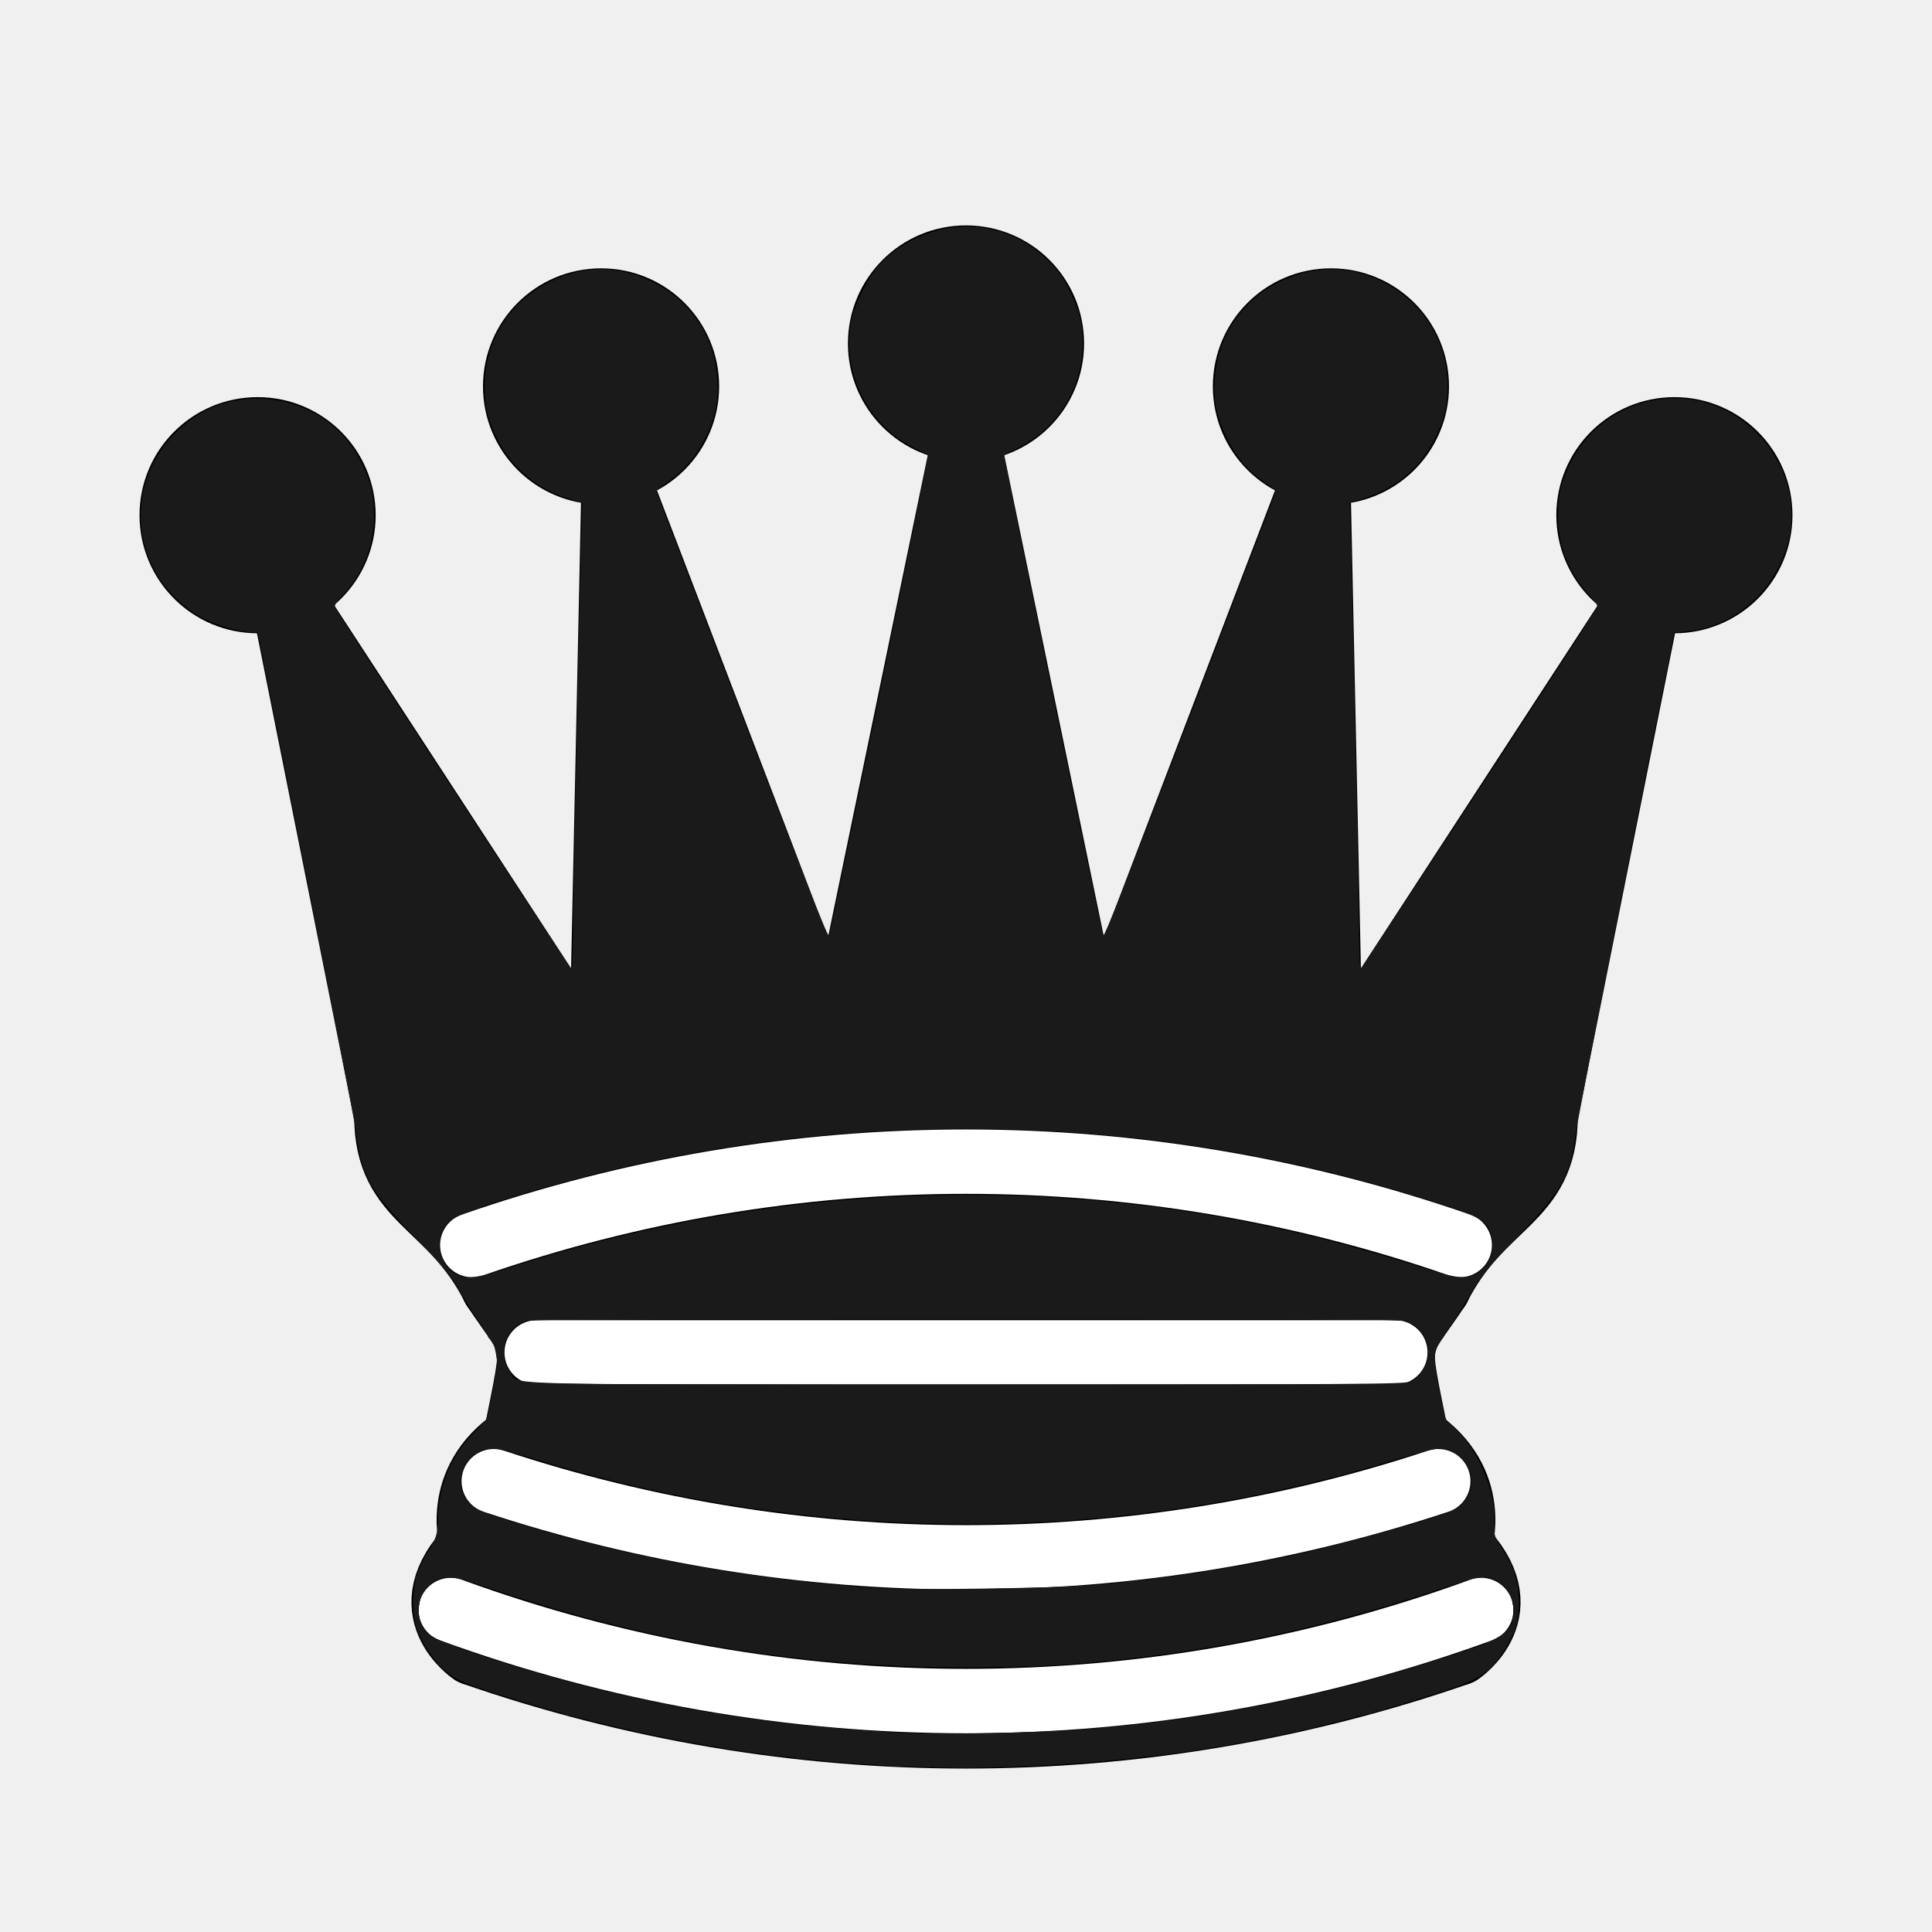
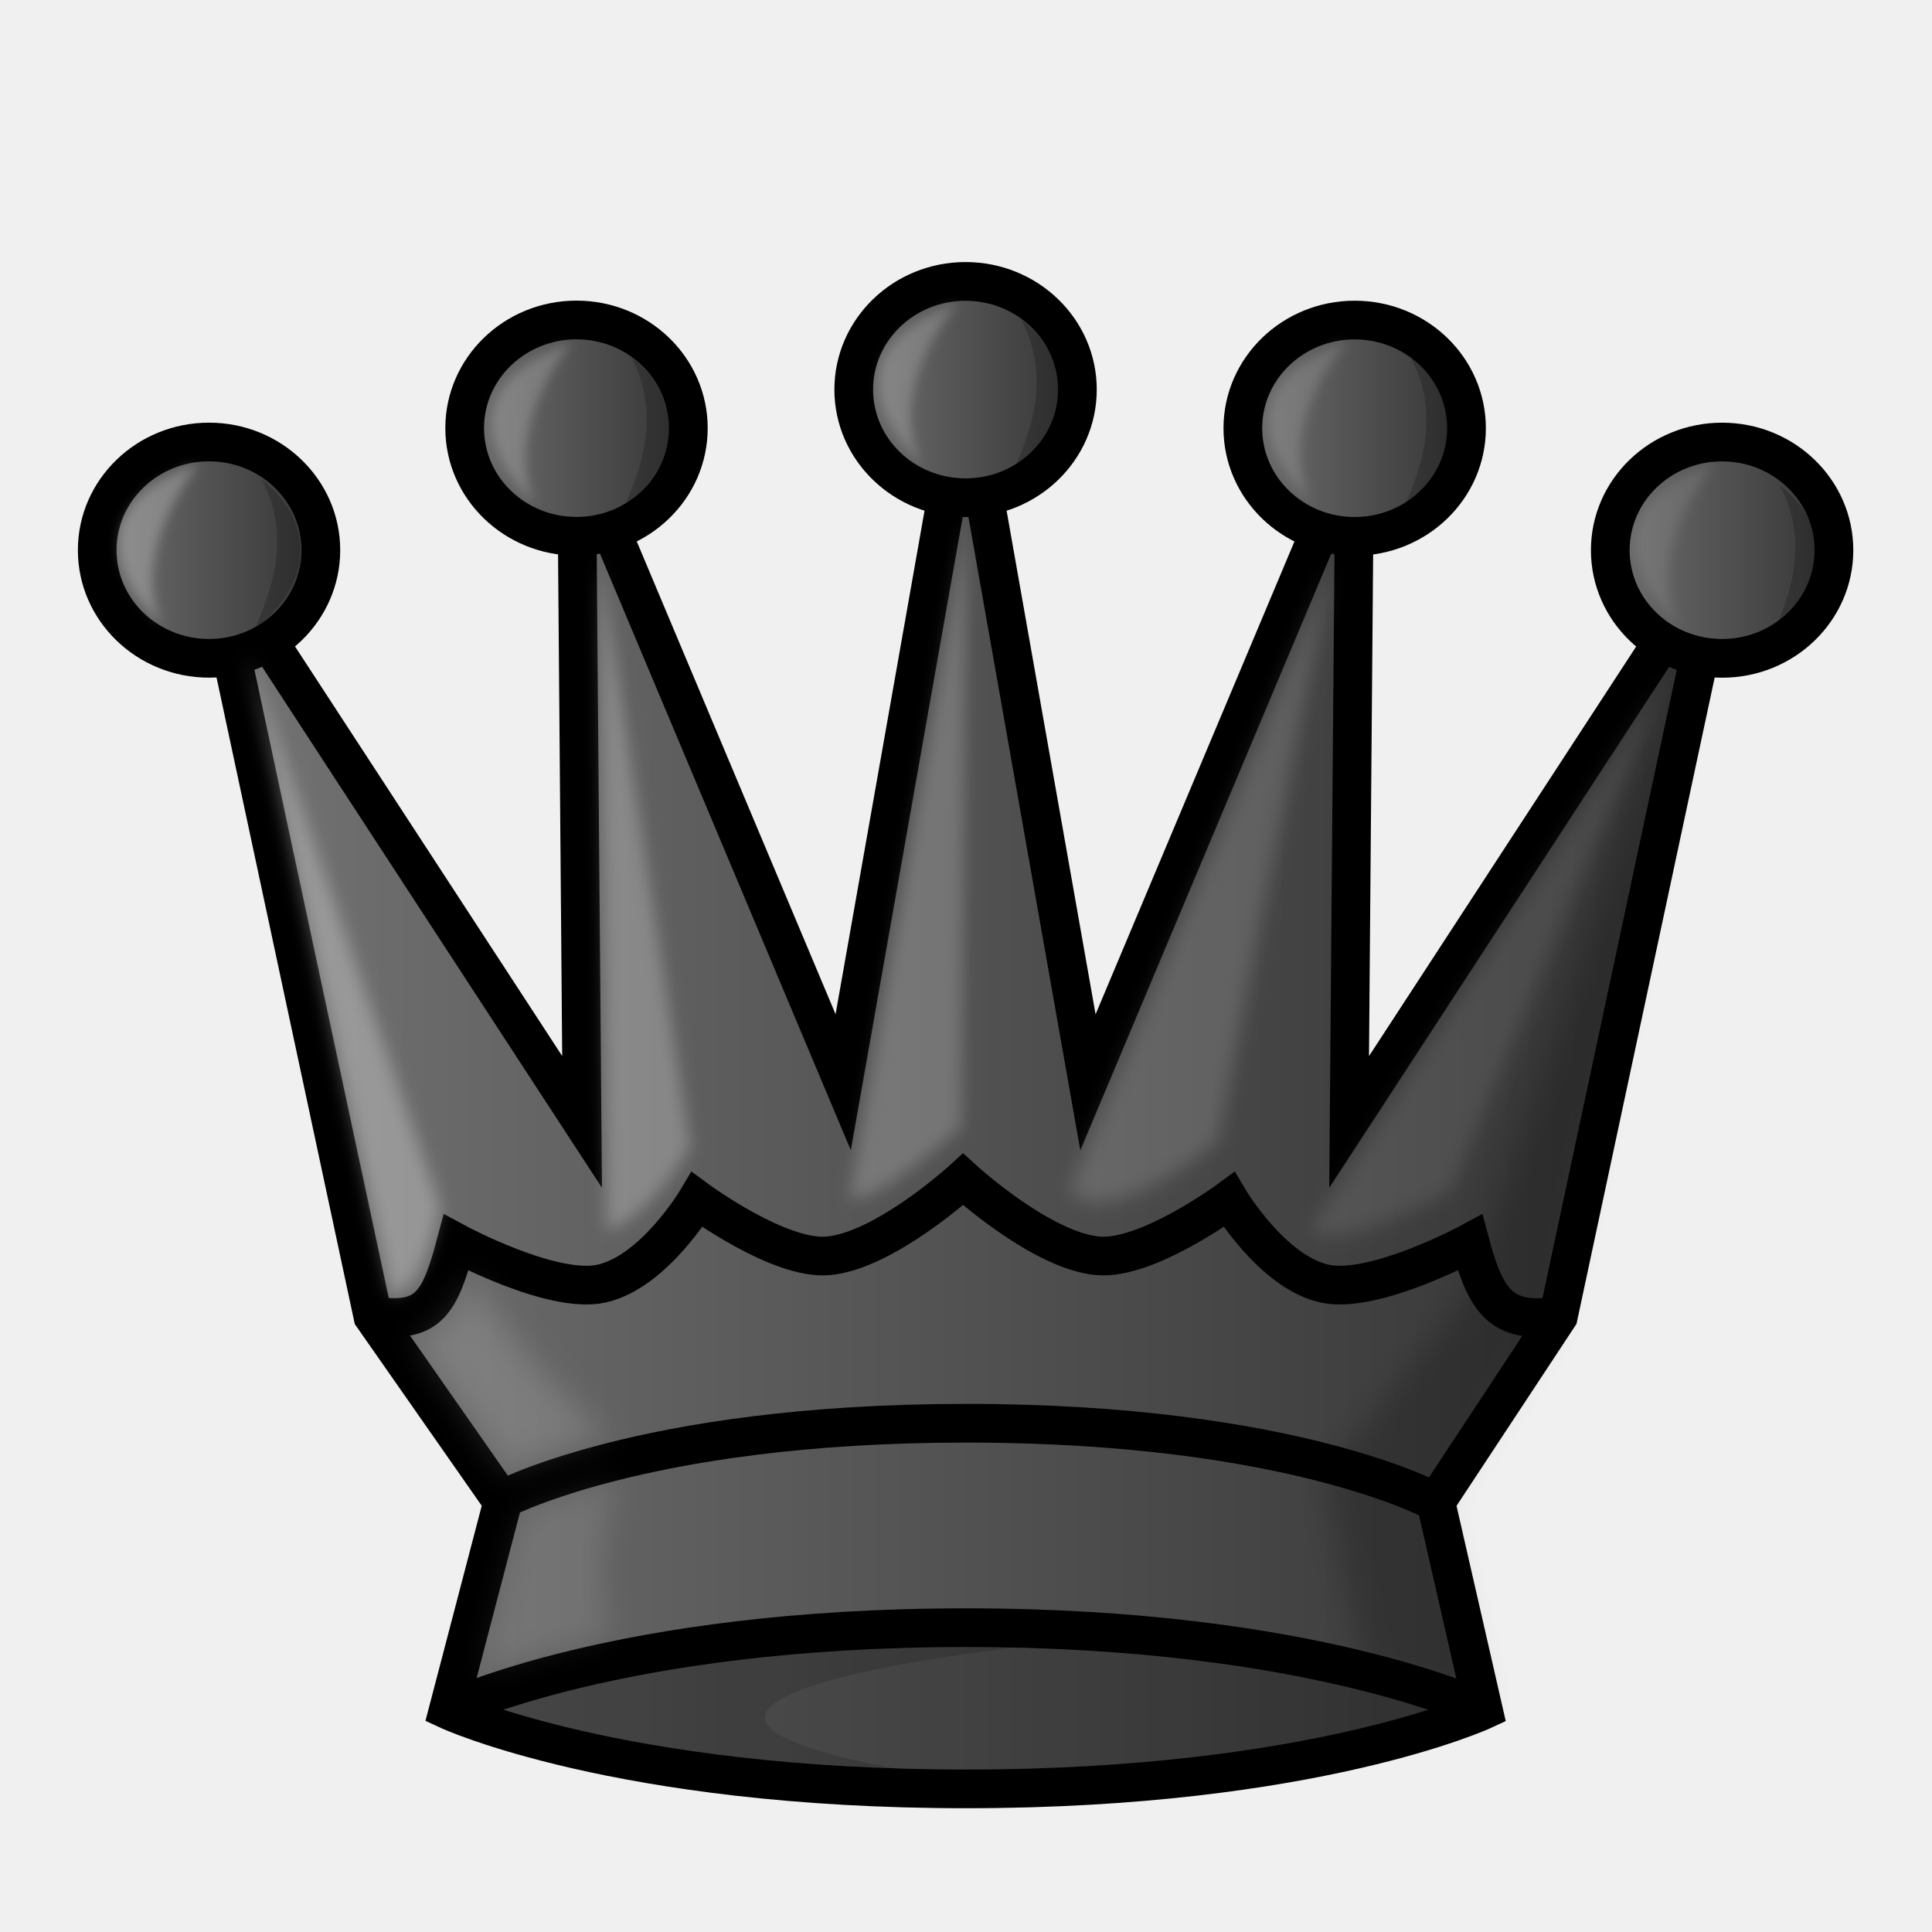
- <svg xmlns="http://www.w3.org/2000/svg" version="1.1" width="45" height="45" id="svg34">
-   <defs id="defs38" />
-   <g style="fill:#000000;stroke:#000000;stroke-width:1.5;stroke-linecap:round;stroke-linejoin:round" id="g32">
-     <path d="m 9,26 c 8.5,-1.5 21,-1.5 27,0 L 38.5,13.5 31,25 30.7,10.9 25.5,24.5 22.5,10 19.5,24.5 14.3,10.9 14,25 6.5,13.5 Z" style="fill:#000000;stroke-linecap:butt" id="path2" />
-     <path d="m 9,26 c 0,2 1.5,2 2.5,4 1,1.5 1,1 0.5,3.5 -1.5,1 -1,2.5 -1,2.5 -1.5,1.5 0,2.5 0,2.5 6.5,1 16.5,1 23,0 0,0 1.5,-1 0,-2.5 0,0 0.5,-1.5 -1,-2.5 -0.5,-2.5 -0.5,-2 0.5,-3.5 1,-2 2.5,-2 2.5,-4 -8.5,-1.5 -18.5,-1.5 -27,0 z" id="path4" />
-     <path d="M 11.5,30 C 15,29 30,29 33.5,30" id="path6" />
-     <path d="m 12,33.5 c 6,-1 15,-1 21,0" id="path8" />
-     <circle cx="6" cy="12" r="2" id="circle10" />
-     <circle cx="14" cy="9" r="2" id="circle12" />
-     <circle cx="22.5" cy="8" r="2" id="circle14" />
-     <circle cx="31" cy="9" r="2" id="circle16" />
-     <circle cx="39" cy="12" r="2" id="circle18" />
-     <path d="m 11,38.5 a 35,35 1 0 0 23,0" style="fill:none;stroke:#000000;stroke-linecap:butt" id="path20" />
-     <g style="fill:none;stroke:#ffffff" id="g30">
-       <path d="m 11,29 a 35,35 1 0 1 23,0" id="path22" />
-       <path d="m 12.5,31.5 h 20" id="path24" />
-       <path d="m 11.5,34.5 a 35,35 1 0 0 22,0" id="path26" />
-       <path d="m 10.5,37.5 a 35,35 1 0 0 24,0" id="path28" />
-     </g>
-   </g>
-   <path style="fill:#1a1a1a;stroke-width:0.044" d="M 21.076,41.14 C 17.784,41.006 14.633,40.44 11.438,39.409 10.566,39.127 10.354,38.993 10.011,38.505 9.708,38.073 9.601,37.711 9.628,37.208 9.652,36.767 9.76,36.45 10.016,36.067 c 0.169,-0.254 0.173,-0.268 0.188,-0.713 0.026,-0.79 0.297,-1.435 0.831,-1.98 l 0.308,-0.314 0.123,-0.613 C 11.651,31.517 11.65,31.508 11.272,30.957 11.097,30.702 10.885,30.371 10.799,30.221 10.516,29.721 10.35,29.516 9.662,28.81 8.628,27.75 8.418,27.382 8.304,26.428 8.279,26.22 7.751,23.501 7.131,20.386 L 6.003,14.722 H 5.846 c -0.261,0 -0.814,-0.163 -1.149,-0.338 C 4.328,14.192 3.883,13.766 3.667,13.399 3.02,12.304 3.191,10.975 4.093,10.079 4.635,9.54 5.241,9.289 6.002,9.289 c 1.041,0 1.976,0.576 2.419,1.49 0.232,0.478 0.295,0.756 0.29,1.271 -0.007,0.695 -0.267,1.329 -0.754,1.841 -0.137,0.144 -0.175,0.213 -0.149,0.269 0.077,0.164 5.471,8.405 5.501,8.406 0.018,1.75e-4 0.033,-0.24 0.033,-0.533 0,-0.633 0.159,-8.333 0.197,-9.506 l 0.026,-0.816 -0.371,-0.116 c -0.731,-0.228 -1.323,-0.748 -1.652,-1.451 -0.211,-0.451 -0.276,-0.796 -0.249,-1.305 0.053,-0.979 0.618,-1.833 1.502,-2.27 0.801,-0.396 1.607,-0.396 2.41,-4.873e-4 0.884,0.436 1.449,1.29 1.502,2.27 0.027,0.509 -0.038,0.854 -0.249,1.305 -0.208,0.444 -0.526,0.827 -0.895,1.076 -0.159,0.107 -0.285,0.207 -0.279,0.222 0.005,0.015 0.906,2.369 2.001,5.231 1.423,3.719 2.001,5.181 2.025,5.121 0.044,-0.111 2.328,-11.194 2.309,-11.205 -0.008,-0.005 -0.143,-0.07 -0.3,-0.145 -1.112,-0.532 -1.734,-1.791 -1.486,-3.005 0.069,-0.335 0.396,-0.984 0.63,-1.249 0.571,-0.646 1.543,-1.009 2.381,-0.891 0.642,0.091 1.12,0.331 1.591,0.796 0.231,0.228 0.337,0.379 0.491,0.701 0.228,0.475 0.292,0.742 0.291,1.212 -0.002,1.042 -0.597,1.987 -1.533,2.435 -0.157,0.075 -0.292,0.14 -0.3,0.145 -0.019,0.011 2.265,11.092 2.309,11.205 0.023,0.059 0.61,-1.425 2.024,-5.121 1.095,-2.862 1.996,-5.216 2.001,-5.231 0.005,-0.015 -0.11,-0.106 -0.256,-0.202 -0.38,-0.251 -0.672,-0.594 -0.893,-1.052 -0.235,-0.485 -0.303,-0.819 -0.274,-1.348 0.053,-0.979 0.618,-1.833 1.502,-2.27 0.781,-0.386 1.59,-0.395 2.365,-0.025 0.957,0.457 1.554,1.395 1.556,2.447 8.58e-4,0.447 -0.063,0.73 -0.259,1.152 -0.326,0.702 -0.919,1.223 -1.651,1.451 l -0.372,0.116 0.026,0.86 c 0.039,1.252 0.197,8.876 0.197,9.481 1.6e-5,0.283 0.015,0.515 0.033,0.514 0.031,-3.95e-4 5.427,-8.243 5.501,-8.405 0.026,-0.057 -0.011,-0.125 -0.149,-0.27 -0.487,-0.512 -0.747,-1.147 -0.754,-1.841 -0.005,-0.515 0.058,-0.793 0.291,-1.271 0.323,-0.664 0.939,-1.179 1.66,-1.388 0.962,-0.279 1.953,-0.023 2.668,0.688 0.746,0.742 1.005,1.794 0.678,2.759 -0.348,1.027 -1.266,1.772 -2.302,1.869 l -0.289,0.027 -1.126,5.658 c -0.619,3.112 -1.147,5.828 -1.172,6.037 -0.115,0.954 -0.325,1.322 -1.358,2.382 -0.688,0.706 -0.854,0.911 -1.138,1.412 -0.085,0.15 -0.298,0.481 -0.472,0.736 -0.378,0.551 -0.379,0.556 -0.192,1.503 0.12,0.608 0.129,0.631 0.284,0.759 0.583,0.481 1.021,1.491 0.986,2.274 -0.012,0.273 -0.004,0.3 0.169,0.559 0.264,0.396 0.372,0.71 0.397,1.152 0.024,0.438 -0.048,0.744 -0.259,1.102 -0.377,0.64 -0.594,0.794 -1.555,1.102 -3.328,1.069 -6.263,1.588 -9.787,1.733 -1.175,0.048 -1.456,0.048 -2.695,-0.003 z m 4.065,-0.85 c 2.762,-0.211 5.366,-0.704 7.963,-1.508 1.954,-0.604 2.147,-0.719 2.147,-1.279 0,-0.406 -0.249,-0.704 -0.639,-0.766 -0.146,-0.023 -0.331,0.024 -1.093,0.281 -2.936,0.987 -5.767,1.55 -8.871,1.764 -0.422,0.029 -1.388,0.053 -2.147,0.053 -3.831,0 -7.328,-0.577 -11.018,-1.817 -0.762,-0.256 -0.948,-0.304 -1.093,-0.281 -0.391,0.062 -0.639,0.36 -0.639,0.766 0,0.249 0.066,0.41 0.233,0.565 0.214,0.2 2.276,0.867 3.936,1.274 2.438,0.597 4.502,0.887 7.333,1.03 0.641,0.032 3.059,-0.019 3.89,-0.083 z m 0.382,-3.372 c 1.531,-0.143 3.176,-0.387 4.447,-0.661 1.368,-0.295 3.641,-0.934 3.939,-1.108 0.648,-0.379 0.356,-1.412 -0.399,-1.411 -0.091,1.32e-4 -0.511,0.107 -0.933,0.237 -5.223,1.611 -10.698,1.946 -16.103,0.984 -1.399,-0.249 -2.776,-0.586 -4.184,-1.024 -0.349,-0.109 -0.71,-0.197 -0.801,-0.197 -0.607,0 -0.97,0.688 -0.629,1.193 0.138,0.204 0.283,0.273 1.15,0.539 2.71,0.834 5.569,1.342 8.583,1.527 0.726,0.044 4.205,-0.011 4.929,-0.079 z m 7.348,-4.743 c 0.084,-0.04 0.2,-0.143 0.257,-0.23 0.297,-0.451 0.092,-1.046 -0.409,-1.185 -0.227,-0.063 -20.211,-0.063 -20.438,0 -0.501,0.139 -0.706,0.734 -0.409,1.184 0.217,0.33 -0.777,0.301 10.621,0.302 9.428,9.2e-4 10.237,-0.005 10.378,-0.072 z M 11.768,29.558 c 5.13,-1.686 10.573,-2.144 15.88,-1.338 1.797,0.273 3.602,0.703 5.448,1.297 0.859,0.276 1.096,0.294 1.363,0.104 0.266,-0.189 0.381,-0.62 0.249,-0.936 C 34.601,28.428 34.42,28.326 33.574,28.048 27.62,26.09 21.071,25.758 14.907,27.102 c -1.875,0.409 -4.138,1.089 -4.424,1.33 -0.416,0.35 -0.282,1.096 0.23,1.289 0.184,0.069 0.501,0.02 1.055,-0.162 z" id="path213" />
-   <path style="fill:#1a1a1a;stroke-width:0.044" d="m 20.712,41.118 c -0.041,-0.015 -0.321,-0.04 -0.622,-0.057 -0.616,-0.034 -1.517,-0.124 -2.3,-0.23 -0.289,-0.039 -0.595,-0.076 -0.679,-0.083 -0.084,-0.006 -0.183,-0.022 -0.219,-0.034 -0.096,-0.032 -1.847,-0.351 -1.95,-0.356 -0.048,-0.002 -0.097,-0.014 -0.11,-0.028 -0.038,-0.041 -1.54,-0.394 -1.578,-0.37 -0.02,0.012 -0.042,0.005 -0.051,-0.016 -0.008,-0.021 -0.241,-0.102 -0.519,-0.181 -0.849,-0.241 -1.718,-0.531 -1.973,-0.659 -0.133,-0.067 -0.33,-0.213 -0.438,-0.324 -0.203,-0.209 -0.524,-0.7 -0.524,-0.801 0,-0.032 -0.018,-0.058 -0.039,-0.058 -0.021,0 -0.036,-0.261 -0.033,-0.581 0.006,-0.538 0.015,-0.6 0.129,-0.843 0.068,-0.145 0.182,-0.355 0.255,-0.468 0.118,-0.183 0.136,-0.259 0.169,-0.705 0.041,-0.542 0.176,-1.027 0.385,-1.385 0.065,-0.111 0.258,-0.35 0.429,-0.531 0.311,-0.328 0.311,-0.329 0.389,-0.723 0.043,-0.217 0.082,-0.445 0.088,-0.508 0.005,-0.062 0.023,-0.135 0.039,-0.161 0.054,-0.087 0.002,-0.674 -0.064,-0.715 -0.034,-0.021 -0.042,-0.04 -0.017,-0.041 0.024,-0.001 0.005,-0.031 -0.041,-0.066 -0.047,-0.035 -0.072,-0.064 -0.056,-0.064 0.026,0 -0.123,-0.241 -0.741,-1.193 -0.105,-0.162 -0.192,-0.305 -0.192,-0.318 0,-0.012 0.074,0.017 0.164,0.065 0.09,0.048 0.217,0.088 0.282,0.088 0.199,0 0.805,-0.156 1.132,-0.292 0.036,-0.015 0.095,-0.032 0.131,-0.037 0.08,-0.012 1.266,-0.362 1.358,-0.4 0.036,-0.015 0.105,-0.033 0.153,-0.04 0.048,-0.007 0.285,-0.062 0.526,-0.123 3.083,-0.782 6.45,-1.13 9.596,-0.992 1.706,0.075 1.646,0.071 2.3,0.147 0.301,0.035 0.577,0.065 0.613,0.066 0.436,0.018 2.615,0.422 3.724,0.69 0.446,0.108 0.85,0.2 0.898,0.205 0.048,0.005 0.097,0.019 0.11,0.032 0.026,0.027 1.308,0.402 1.402,0.41 0.036,0.003 0.076,0.017 0.088,0.032 0.031,0.037 0.587,0.199 0.909,0.264 0.252,0.051 0.291,0.048 0.493,-0.037 0.121,-0.051 0.219,-0.086 0.219,-0.078 0,0.019 -0.677,1.087 -0.841,1.325 -0.07,0.102 -0.113,0.186 -0.095,0.186 0.018,0 -0.006,0.029 -0.053,0.064 -0.047,0.035 -0.065,0.065 -0.041,0.066 0.024,0.001 0.015,0.021 -0.021,0.043 -0.109,0.069 -0.099,0.571 0.024,1.184 0.06,0.301 0.136,0.567 0.167,0.592 0.032,0.024 0.059,0.06 0.062,0.08 0.002,0.02 0.055,0.075 0.116,0.124 0.166,0.131 0.49,0.603 0.639,0.932 0.175,0.387 0.26,0.766 0.261,1.169 5.35e-4,0.274 0.02,0.367 0.11,0.526 0.06,0.106 0.184,0.341 0.274,0.522 0.163,0.326 0.164,0.333 0.17,0.898 0.003,0.313 -0.007,0.579 -0.024,0.592 -0.016,0.012 -0.085,0.133 -0.153,0.268 -0.215,0.431 -0.464,0.705 -0.798,0.88 -0.274,0.143 -1.101,0.431 -1.803,0.627 -0.151,0.042 -0.274,0.095 -0.274,0.117 0,0.022 -0.019,0.029 -0.042,0.014 -0.023,-0.014 -0.294,0.042 -0.602,0.124 -0.308,0.083 -0.673,0.175 -0.812,0.206 -0.139,0.03 -0.252,0.073 -0.252,0.095 0,0.022 -0.017,0.029 -0.038,0.016 -0.021,-0.013 -0.41,0.053 -0.865,0.147 -0.455,0.094 -1.104,0.213 -1.441,0.266 -0.337,0.053 -0.643,0.107 -0.679,0.12 -0.036,0.014 -0.084,0.02 -0.105,0.015 -0.058,-0.014 -0.869,0.085 -0.946,0.115 -0.036,0.014 -0.083,0.021 -0.105,0.016 -0.022,-0.005 -0.39,0.021 -0.818,0.059 -0.429,0.037 -0.896,0.068 -1.038,0.068 -0.142,0 -0.273,0.014 -0.29,0.031 -0.038,0.038 -3.419,0.046 -3.524,0.008 z m 2.554,-0.741 c 0.819,-0.023 1.648,-0.051 1.84,-0.064 1.01,-0.067 3.189,-0.353 4.031,-0.528 0.169,-0.035 0.362,-0.073 0.431,-0.084 0.747,-0.123 3.371,-0.805 3.832,-0.997 0.065,-0.027 0.134,-0.054 0.152,-0.059 0.018,-0.005 0.038,-0.013 0.044,-0.018 0.006,-0.005 0.05,-0.014 0.099,-0.021 0.179,-0.024 0.46,-0.128 0.46,-0.171 0,-0.024 0.012,-0.032 0.027,-0.017 0.066,0.066 0.809,-0.284 0.961,-0.453 0.115,-0.127 0.143,-0.602 0.046,-0.804 -0.153,-0.322 -0.513,-0.501 -0.836,-0.416 -0.097,0.026 -0.604,0.183 -1.127,0.349 -1.541,0.49 -2.569,0.765 -3.76,1.005 -0.374,0.075 -0.709,0.149 -0.745,0.163 -0.036,0.014 -0.079,0.023 -0.095,0.02 -0.016,-0.003 -0.312,0.044 -0.657,0.104 -0.345,0.061 -0.657,0.112 -0.693,0.113 -0.036,0.002 -0.283,0.03 -0.548,0.063 -0.658,0.081 -1.283,0.141 -2.037,0.194 -0.751,0.053 -3.468,0.053 -4.25,-9.94e-4 -0.301,-0.021 -0.715,-0.048 -0.92,-0.061 -0.496,-0.031 -1.948,-0.218 -2.774,-0.357 -1.432,-0.241 -3.05,-0.639 -4.647,-1.143 -0.503,-0.159 -0.937,-0.292 -0.964,-0.296 -0.027,-0.004 -0.069,-0.02 -0.094,-0.035 -0.024,-0.015 -0.163,-0.059 -0.309,-0.096 -0.31,-0.08 -0.51,-0.044 -0.717,0.13 -0.187,0.157 -0.266,0.346 -0.266,0.632 0,0.479 0.174,0.61 1.355,1.013 0.941,0.321 2.714,0.821 3.312,0.933 0.072,0.014 0.299,0.064 0.504,0.112 0.205,0.048 0.432,0.098 0.504,0.11 0.072,0.012 0.329,0.062 0.57,0.11 0.241,0.048 0.517,0.098 0.613,0.11 0.096,0.012 0.491,0.069 0.876,0.127 0.386,0.058 0.868,0.119 1.072,0.135 0.204,0.016 0.381,0.035 0.394,0.043 0.013,0.008 0.201,0.026 0.418,0.041 0.217,0.015 0.532,0.038 0.701,0.052 0.298,0.025 1.313,0.087 1.577,0.097 0.072,0.003 0.802,-0.014 1.621,-0.036 z m 1.336,-3.399 c 0.301,-0.014 0.666,-0.034 0.811,-0.045 0.145,-0.011 0.292,-0.021 0.329,-0.022 0.308,-0.013 1.997,-0.232 2.476,-0.321 0.048,-0.009 0.186,-0.029 0.307,-0.045 0.12,-0.016 0.406,-0.067 0.635,-0.113 0.229,-0.046 0.485,-0.095 0.57,-0.108 0.226,-0.035 1.416,-0.315 1.679,-0.395 0.125,-0.038 0.276,-0.079 0.337,-0.091 0.185,-0.037 1.071,-0.287 1.117,-0.315 0.024,-0.015 0.083,-0.033 0.131,-0.04 0.191,-0.028 0.697,-0.211 0.942,-0.339 0.143,-0.075 0.298,-0.301 0.332,-0.488 0.066,-0.351 -0.105,-0.681 -0.435,-0.845 -0.201,-0.1 -0.228,-0.102 -0.501,-0.052 -0.159,0.029 -0.31,0.066 -0.335,0.082 -0.025,0.016 -0.084,0.035 -0.13,0.042 -0.046,0.007 -0.381,0.1 -0.745,0.207 -0.825,0.242 -1.888,0.508 -2.633,0.659 -0.313,0.063 -0.599,0.127 -0.635,0.141 -0.036,0.014 -0.08,0.023 -0.097,0.019 -0.017,-0.004 -0.175,0.023 -0.351,0.058 -0.176,0.036 -0.426,0.075 -0.556,0.088 -0.13,0.013 -0.253,0.034 -0.274,0.047 -0.021,0.013 -0.122,0.031 -0.224,0.041 -0.102,0.009 -0.521,0.057 -0.931,0.106 -0.41,0.049 -0.893,0.1 -1.074,0.112 -2.14,0.148 -3.626,0.147 -5.696,-0.004 -0.602,-0.044 -0.734,-0.058 -1.402,-0.144 -0.349,-0.045 -0.665,-0.084 -0.701,-0.086 -0.036,-0.002 -0.164,-0.024 -0.284,-0.05 -0.12,-0.026 -0.243,-0.037 -0.272,-0.026 -0.03,0.011 -0.064,0.004 -0.077,-0.016 -0.019,-0.031 -0.282,-0.08 -0.615,-0.114 -0.048,-0.005 -0.117,-0.02 -0.153,-0.034 -0.036,-0.013 -0.322,-0.077 -0.635,-0.14 -0.749,-0.152 -1.812,-0.418 -2.633,-0.659 -0.364,-0.107 -0.699,-0.2 -0.745,-0.207 -0.046,-0.007 -0.103,-0.025 -0.127,-0.04 -0.024,-0.015 -0.157,-0.052 -0.296,-0.082 -0.416,-0.092 -0.753,0.061 -0.914,0.415 -0.18,0.396 -0.04,0.8 0.346,0.999 0.236,0.122 0.93,0.353 0.93,0.31 0,-0.013 0.025,-0.004 0.055,0.021 0.052,0.042 0.923,0.301 1.106,0.328 0.048,0.007 0.112,0.029 0.142,0.047 0.03,0.019 0.073,0.023 0.096,0.009 0.022,-0.014 0.054,-0.004 0.07,0.022 0.016,0.026 0.056,0.037 0.089,0.025 0.033,-0.013 0.07,-0.006 0.083,0.015 0.019,0.032 0.26,0.094 0.439,0.114 0.024,0.003 0.129,0.029 0.233,0.059 0.104,0.03 0.242,0.062 0.307,0.072 0.065,0.01 0.206,0.04 0.315,0.066 0.108,0.026 0.246,0.056 0.307,0.066 0.06,0.01 0.257,0.048 0.438,0.086 0.794,0.163 2.536,0.415 3.352,0.484 0.637,0.054 0.845,0.071 1.293,0.106 0.472,0.037 3.227,0.021 4.206,-0.024 z m 8.336,-4.831 c 0.09,-0.056 0.164,-0.13 0.164,-0.164 0,-0.034 0.018,-0.062 0.04,-0.062 0.058,0 0.136,-0.251 0.135,-0.434 -0.001,-0.219 -0.138,-0.498 -0.301,-0.614 -0.075,-0.053 -0.137,-0.084 -0.137,-0.067 0,0.017 -0.033,0.003 -0.072,-0.03 -0.061,-0.051 -1.687,-0.06 -10.242,-0.06 -5.941,0 -10.206,0.016 -10.257,0.039 -0.048,0.022 -0.114,0.045 -0.146,0.051 -0.18,0.037 -0.399,0.408 -0.401,0.68 -0.001,0.182 0.077,0.434 0.135,0.434 0.022,0 0.037,0.015 0.034,0.033 -0.031,0.194 0.124,0.239 0.947,0.274 0.386,0.016 5.029,0.028 10.319,0.026 l 9.618,-0.004 0.164,-0.102 z" id="path215" />
-   <path style="fill:#1a1a1a;stroke-width:0.044" d="m 20.771,41.131 c -0.007,-0.007 -0.395,-0.043 -0.862,-0.078 -0.467,-0.035 -1.253,-0.115 -1.747,-0.176 -0.494,-0.061 -0.977,-0.12 -1.074,-0.13 -0.096,-0.011 -0.579,-0.098 -1.074,-0.195 -0.494,-0.097 -0.957,-0.183 -1.03,-0.192 -0.072,-0.009 -0.161,-0.028 -0.197,-0.042 -0.149,-0.059 -1.506,-0.377 -1.526,-0.357 -0.012,0.012 -0.043,0.004 -0.069,-0.017 -0.026,-0.021 -0.294,-0.111 -0.596,-0.199 -1.509,-0.443 -2.005,-0.642 -2.296,-0.926 -0.191,-0.186 -0.498,-0.64 -0.537,-0.794 -0.014,-0.055 -0.041,-0.101 -0.06,-0.101 -0.019,0 -0.032,-0.265 -0.028,-0.589 l 0.006,-0.589 0.254,-0.495 c 0.243,-0.474 0.255,-0.515 0.293,-0.955 0.08,-0.929 0.258,-1.293 1.071,-2.191 0.065,-0.072 0.258,-0.951 0.221,-1.009 -0.012,-0.02 -0.004,-0.047 0.018,-0.061 0.114,-0.07 -0.011,-0.858 -0.137,-0.858 -0.018,0 -0.033,-0.024 -0.033,-0.053 0,-0.054 -0.505,-0.853 -0.589,-0.933 -0.025,-0.024 -0.052,-0.071 -0.059,-0.105 -0.007,-0.033 -0.071,-0.145 -0.142,-0.249 -0.071,-0.103 -0.129,-0.2 -0.129,-0.214 0,-0.014 0.078,0.014 0.174,0.063 0.095,0.049 0.229,0.088 0.296,0.088 0.132,-1.18e-4 0.827,-0.178 1.042,-0.266 0.072,-0.03 0.157,-0.059 0.188,-0.066 0.086,-0.018 1.293,-0.37 1.368,-0.399 0.036,-0.014 0.105,-0.032 0.153,-0.039 0.048,-0.007 0.413,-0.094 0.811,-0.192 2.948,-0.731 6.452,-1.073 9.464,-0.925 1.454,0.072 1.521,0.076 2.147,0.148 0.301,0.034 0.577,0.063 0.613,0.064 0.392,0.011 2.656,0.433 3.724,0.693 0.446,0.109 0.85,0.204 0.898,0.211 0.048,0.007 0.117,0.026 0.153,0.041 0.093,0.038 1.279,0.388 1.358,0.4 0.036,0.006 0.125,0.035 0.197,0.064 0.184,0.076 0.934,0.265 1.046,0.264 0.051,-5.29e-4 0.177,-0.039 0.279,-0.085 0.102,-0.046 0.186,-0.077 0.186,-0.068 0,0.019 -0.632,1.022 -0.802,1.271 -0.065,0.096 -0.119,0.199 -0.119,0.23 0,0.031 -0.015,0.056 -0.033,0.056 -0.018,0 -0.069,0.081 -0.112,0.18 -0.058,0.133 -0.072,0.246 -0.055,0.427 0.013,0.136 0.026,0.276 0.029,0.312 0.013,0.146 0.172,0.888 0.201,0.935 0.017,0.028 0.104,0.13 0.193,0.226 0.286,0.31 0.378,0.434 0.536,0.723 0.244,0.447 0.344,0.799 0.381,1.336 0.032,0.468 0.039,0.492 0.237,0.833 0.284,0.489 0.341,0.714 0.327,1.281 -0.011,0.442 -0.02,0.483 -0.164,0.742 -0.408,0.735 -0.658,0.909 -1.847,1.289 -0.398,0.127 -0.733,0.243 -0.745,0.256 -0.012,0.014 -0.079,0.029 -0.15,0.034 -0.07,0.005 -0.139,0.025 -0.153,0.044 -0.014,0.019 -0.085,0.041 -0.157,0.049 -0.072,0.008 -0.138,0.032 -0.146,0.055 -0.008,0.023 -0.032,0.03 -0.053,0.017 -0.033,-0.02 -1.116,0.241 -1.312,0.316 -0.036,0.014 -0.109,0.031 -0.161,0.038 -0.052,0.007 -0.392,0.074 -0.755,0.149 -0.831,0.171 -2.092,0.388 -2.436,0.419 -0.145,0.013 -0.381,0.042 -0.526,0.064 -0.145,0.022 -0.411,0.052 -0.592,0.066 -0.181,0.014 -0.684,0.054 -1.117,0.09 -0.678,0.056 -4.205,0.117 -4.249,0.073 z m 3,-0.777 c 1.191,-0.031 1.453,-0.047 2.476,-0.156 1.003,-0.106 1.813,-0.221 2.607,-0.368 0.325,-0.06 0.641,-0.118 0.701,-0.129 0.802,-0.138 3.728,-0.902 3.918,-1.023 0.026,-0.017 0.063,-0.033 0.081,-0.037 0.018,-0.003 0.043,-0.011 0.055,-0.017 0.024,-0.012 0.025,-0.012 0.241,-0.062 0.084,-0.02 0.193,-0.057 0.241,-0.083 0.048,-0.026 0.127,-0.054 0.175,-0.062 0.129,-0.021 0.623,-0.259 0.759,-0.365 0.171,-0.134 0.224,-0.253 0.226,-0.507 0.002,-0.354 -0.141,-0.611 -0.423,-0.756 -0.17,-0.088 -0.497,-0.061 -0.846,0.071 -0.036,0.014 -0.086,0.029 -0.111,0.035 -0.025,0.005 -0.39,0.119 -0.811,0.253 -0.93,0.295 -1.511,0.463 -2.233,0.645 -0.569,0.143 -2.076,0.479 -2.191,0.489 -0.036,0.003 -0.342,0.053 -0.679,0.11 -0.337,0.058 -0.643,0.106 -0.679,0.108 -0.036,0.002 -0.283,0.03 -0.548,0.063 -1.525,0.188 -2.418,0.238 -4.163,0.234 -1.407,-0.003 -1.865,-0.019 -3.089,-0.102 -0.887,-0.061 -2.868,-0.357 -4.003,-0.599 -1.21,-0.258 -3.084,-0.774 -4.125,-1.135 -0.145,-0.05 -0.273,-0.093 -0.285,-0.095 -0.012,-0.002 -0.071,-0.023 -0.131,-0.046 -0.154,-0.059 -0.541,-0.095 -0.672,-0.062 -0.162,0.041 -0.374,0.235 -0.447,0.411 -0.092,0.221 -0.082,0.573 0.022,0.744 0.054,0.089 0.185,0.191 0.353,0.276 0.233,0.118 1.685,0.628 1.91,0.672 0.045,0.009 0.112,0.028 0.148,0.042 0.209,0.084 1.621,0.456 2.191,0.577 0.06,0.013 0.277,0.061 0.482,0.108 0.205,0.046 0.432,0.095 0.504,0.107 0.072,0.012 0.329,0.062 0.57,0.11 0.241,0.048 0.517,0.098 0.613,0.11 0.096,0.012 0.294,0.043 0.438,0.068 0.327,0.057 1.176,0.166 1.556,0.199 0.157,0.014 0.334,0.034 0.394,0.044 0.06,0.01 0.267,0.03 0.46,0.044 0.193,0.014 0.489,0.036 0.657,0.05 0.755,0.063 1.537,0.091 2.103,0.077 0.337,-0.009 1.037,-0.027 1.556,-0.04 z m -0.351,-3.355 c 0.952,-0.022 1.849,-0.051 1.994,-0.066 0.145,-0.014 0.292,-0.026 0.329,-0.025 0.036,4.95e-4 0.47,-0.047 0.964,-0.106 0.791,-0.094 1.022,-0.127 1.49,-0.214 0.06,-0.011 0.188,-0.032 0.285,-0.045 0.096,-0.014 0.234,-0.034 0.307,-0.044 0.114,-0.017 0.343,-0.061 0.657,-0.129 0.048,-0.01 0.167,-0.03 0.264,-0.044 0.097,-0.014 0.57,-0.124 1.052,-0.244 0.481,-0.12 0.915,-0.228 0.963,-0.239 0.17,-0.039 1.053,-0.288 1.117,-0.315 0.036,-0.015 0.091,-0.033 0.123,-0.039 0.218,-0.045 0.697,-0.214 0.89,-0.315 0.569,-0.296 0.561,-1.071 -0.014,-1.358 -0.233,-0.116 -0.286,-0.119 -0.604,-0.031 -0.133,0.037 -0.277,0.075 -0.32,0.085 -0.044,0.01 -0.418,0.116 -0.833,0.235 -1.045,0.301 -3.059,0.788 -3.317,0.803 -0.036,0.002 -0.204,0.031 -0.372,0.065 -0.169,0.033 -0.415,0.072 -0.546,0.085 -0.132,0.014 -0.272,0.042 -0.312,0.063 -0.04,0.021 -0.081,0.03 -0.091,0.02 -0.01,-0.01 -0.149,1.31e-4 -0.309,0.023 -2.277,0.322 -5.076,0.393 -7.549,0.191 -0.169,-0.014 -0.395,-0.032 -0.504,-0.041 -0.108,-0.009 -0.492,-0.056 -0.852,-0.104 -0.36,-0.049 -0.663,-0.08 -0.674,-0.069 -0.011,0.011 -0.054,8.19e-4 -0.096,-0.022 -0.042,-0.023 -0.183,-0.051 -0.312,-0.063 -0.129,-0.012 -0.316,-0.042 -0.416,-0.066 -0.1,-0.024 -0.267,-0.054 -0.372,-0.067 -0.543,-0.066 -2.719,-0.593 -3.719,-0.9 -0.229,-0.07 -0.456,-0.134 -0.504,-0.142 -0.048,-0.007 -0.107,-0.026 -0.131,-0.04 -0.024,-0.015 -0.156,-0.05 -0.293,-0.078 -0.538,-0.111 -0.927,0.159 -0.985,0.683 -0.027,0.247 0.11,0.547 0.306,0.667 0.134,0.082 0.806,0.333 1.007,0.376 0.053,0.011 0.315,0.089 0.582,0.172 0.267,0.083 0.553,0.163 0.635,0.178 0.211,0.039 0.23,0.044 0.292,0.083 0.03,0.019 0.073,0.023 0.096,0.009 0.022,-0.014 0.052,-0.006 0.067,0.017 0.014,0.023 0.119,0.057 0.233,0.075 0.242,0.039 0.205,0.031 0.426,0.093 0.096,0.027 0.234,0.059 0.307,0.072 0.072,0.013 0.21,0.042 0.307,0.065 0.096,0.023 0.234,0.052 0.307,0.065 0.072,0.012 0.338,0.064 0.592,0.115 0.802,0.161 2.376,0.383 3.264,0.462 0.169,0.015 0.405,0.037 0.526,0.048 0.29,0.027 1.421,0.086 1.753,0.091 0.145,0.002 1.042,-0.014 1.994,-0.036 z m 9.519,-4.852 c 0.09,-0.056 0.164,-0.122 0.164,-0.146 0,-0.024 0.028,-0.072 0.063,-0.106 0.093,-0.093 0.132,-0.436 0.072,-0.636 -0.05,-0.166 -0.338,-0.508 -0.387,-0.459 -0.013,0.013 -0.054,-2.6e-5 -0.09,-0.03 -0.052,-0.043 -2.202,-0.054 -10.235,-0.054 -5.941,0 -10.206,0.016 -10.257,0.039 -0.048,0.022 -0.114,0.045 -0.146,0.051 -0.173,0.035 -0.401,0.424 -0.401,0.683 0,0.181 0.079,0.431 0.136,0.431 0.022,0 0.04,0.04 0.04,0.089 0,0.144 0.19,0.187 0.964,0.218 0.398,0.016 5.041,0.028 10.319,0.026 l 9.596,-0.004 0.164,-0.102 z" id="path217" />
+ <svg xmlns="http://www.w3.org/2000/svg" xmlns:xlink="http://www.w3.org/1999/xlink" width="50mm" height="50mm" clip-rule="evenodd" fill-rule="evenodd" image-rendering="optimizeQuality" shape-rendering="geometricPrecision" text-rendering="geometricPrecision" version="1.1" viewBox="0 0 50 50">
+   <defs>
+     <linearGradient id="linearGradient2174" x1="-25.017" x2="14.084" y1="-249.82" y2="-249.82" gradientTransform="matrix(.99988 0 0 .97754 30.455 272.6)" gradientUnits="userSpaceOnUse" xlink:href="#linearGradient2403" />
+     <linearGradient id="linearGradient2403" x1="9.241" x2="40.761" y1="27.266" y2="27.266" gradientTransform="matrix(1.0155 0 0 1.0103 -.38852 .48153)" gradientUnits="userSpaceOnUse">
+       <stop stop-color="#635f5e" style="stop-color:#737373" offset="0" />
+       <stop stop-color="#131111" style="stop-color:#303030" offset="1" />
+     </linearGradient>
+     <linearGradient id="linearGradient2176" x1="-27.911" x2="-21.13" y1="-264.3" y2="-264.3" gradientTransform="matrix(.99988 0 0 .97754 29.927 272.6)" gradientUnits="userSpaceOnUse" xlink:href="#linearGradient2403" />
+     <filter id="filter1764-6-1-4" x="-.095" y="-.032" width="1.19" height="1.064" color-interpolation-filters="sRGB">
+       <feGaussianBlur stdDeviation="0.388" />
+     </filter>
+     <linearGradient id="linearGradient2178" x1="-18.928" x2="-12.147" y1="-267.53" y2="-267.53" gradientTransform="matrix(.99988 0 0 .97754 30.455 272.6)" gradientUnits="userSpaceOnUse" xlink:href="#linearGradient2403" />
+     <linearGradient id="linearGradient2180" x1="-8.857" x2="-2.076" y1="-268.55" y2="-268.55" gradientTransform="matrix(.99988 0 0 .97754 30.455 272.6)" gradientUnits="userSpaceOnUse" xlink:href="#linearGradient2403" />
+     <linearGradient id="linearGradient2182" x1="1.214" x2="7.995" y1="-267.53" y2="-267.53" gradientTransform="matrix(.99988 0 0 .97754 30.455 272.6)" gradientUnits="userSpaceOnUse" xlink:href="#linearGradient2403" />
+     <linearGradient id="linearGradient2184" x1="10.196" x2="16.978" y1="-264.3" y2="-264.3" gradientTransform="matrix(.99988 0 0 .97754 30.983 272.6)" gradientUnits="userSpaceOnUse" xlink:href="#linearGradient2403" />
+     <filter id="filter2222" x="-.104" y="-.031" width="1.208" height="1.062" style="color-interpolation-filters:sRGB">
+       <feGaussianBlur stdDeviation="0.216" />
+     </filter>
+     <filter id="filter2218" x="-.202" y="-.027" width="1.403" height="1.054" style="color-interpolation-filters:sRGB">
+       <feGaussianBlur stdDeviation="0.197" />
+     </filter>
+     <filter id="filter2214" x="-.164" y="-.028" width="1.327" height="1.056" style="color-interpolation-filters:sRGB">
+       <feGaussianBlur stdDeviation="0.206" />
+     </filter>
+     <filter id="filter2210" x="-.082" y="-.034" width="1.165" height="1.068" style="color-interpolation-filters:sRGB">
+       <feGaussianBlur stdDeviation="0.233" />
+     </filter>
+     <filter id="filter2186" x="-.062" y="-.039" width="1.124" height="1.079" style="color-interpolation-filters:sRGB">
+       <feGaussianBlur stdDeviation="0.237" />
+     </filter>
+     <filter id="filter2194" x="-.164" y="-.08" width="1.329" height="1.161" style="color-interpolation-filters:sRGB">
+       <feGaussianBlur stdDeviation="0.14" />
+     </filter>
+     <filter id="filter2198" x="-.164" y="-.08" width="1.329" height="1.161" style="color-interpolation-filters:sRGB">
+       <feGaussianBlur stdDeviation="0.14" />
+     </filter>
+     <filter id="filter2202" x="-.165" y="-.08" width="1.329" height="1.161" style="color-interpolation-filters:sRGB">
+       <feGaussianBlur stdDeviation="0.14" />
+     </filter>
+     <filter id="filter2206" x="-.165" y="-.08" width="1.329" height="1.161" style="color-interpolation-filters:sRGB">
+       <feGaussianBlur stdDeviation="0.14" />
+     </filter>
+     <filter id="filter2190" x="-.165" y="-.08" width="1.329" height="1.161" style="color-interpolation-filters:sRGB">
+       <feGaussianBlur stdDeviation="0.14" />
+     </filter>
+     <filter id="filter2230" x="-.228" y="-.166" width="1.455" height="1.332" style="color-interpolation-filters:sRGB">
+       <feGaussianBlur stdDeviation="0.338" />
+     </filter>
+     <filter id="filter2226" x="-.193" y="-.191" width="1.386" height="1.382" style="color-interpolation-filters:sRGB">
+       <feGaussianBlur stdDeviation="0.4" />
+     </filter>
+   </defs>
+   <path d="m37.159 38.874 3.171-4.809 4.238-19.826-9.653 14.798 0.144-17.439-6.903 16.413-3.167-17.929-3.167 17.927-6.902-16.413 0.144 17.439-9.653-14.798 4.239 19.826 3.36 4.809-1.409 5.385s4.396 2.039 13.4 2.039c9.004 7.8e-5 13.389-2.038 13.389-2.038z" fill="url(#linearGradient1677-2)" image-rendering="optimizeQuality" style="clip-rule:evenodd;fill-rule:evenodd;fill:url(#linearGradient2174);shape-rendering:geometricPrecision;stroke-linecap:round;stroke-width:1.001;stroke:#000000" />
+   <path d="m9.747 34.064c1.347 0.18 1.645-0.355 2.056-1.906 0 0 2.488 1.344 3.763 1.062 1.364-0.301 2.474-2.172 2.474-2.172s2.113 1.559 3.381 1.454c1.474-0.122 3.503-1.98 3.503-1.98s2.029 1.859 3.503 1.98c1.268 0.105 3.381-1.454 3.381-1.454s1.109 1.87 2.474 2.172c1.275 0.281 3.763-1.062 3.763-1.062 0.411 1.552 0.84 2.088 2.187 1.908" fill="none" image-rendering="optimizeQuality" style="clip-rule:evenodd;fill-rule:evenodd;shape-rendering:geometricPrecision;stroke-linecap:round;stroke-width:1.001;stroke:#000000" />
+   <ellipse cx="5.41" cy="14.238" rx="2.894" ry="2.799" fill="url(#linearGradient2748)" image-rendering="optimizeQuality" stroke-linejoin="round" style="clip-rule:evenodd;fill-rule:evenodd;fill:url(#linearGradient2176);paint-order:normal;shape-rendering:geometricPrecision;stroke-linecap:round;stroke-width:1.001;stroke:#000000" />
+   <path transform="matrix(.99988 0 0 .97754 30.455 272.6)" d="m13.559-262.78c-1.191 4.726-4.701 13.531-6.049 18.221l-3.738 4.819 1.08 4.99 3.079 1.16-1.226-5.51 2.961-4.677z" filter="url(#filter1764-6)" image-rendering="optimizeQuality" opacity=".25" style="clip-rule:evenodd;fill-rule:evenodd;filter:url(#filter1764-6-1-4);mix-blend-mode:normal;opacity:.2;shape-rendering:geometricPrecision;stroke-width:1.003" />
+   <path d="m24.496 41.69c-4.835 0-9.671 0.857-12.894 2.57 3.227 1.714 8.068 1.747 12.908 1.745-11.917-1.877 1.961-3.692 6.739-3.726-2.135-0.391-4.443-0.589-6.753-0.589z" image-rendering="optimizeQuality" opacity=".2" style="clip-rule:evenodd;fill-rule:evenodd;opacity:.15;shape-rendering:geometricPrecision;stroke-width:1.002" />
+   <path d="m11.601 44.26s4.388-2.136 13.392-2.136c9.004-7.8e-5 13.392 2.136 13.392 2.136" fill="none" image-rendering="optimizeQuality" style="clip-rule:evenodd;fill-rule:evenodd;shape-rendering:geometricPrecision;stroke-width:1.001;stroke:#000000" />
+   <path d="m12.857 38.874s3.666-2.041 12.151-2.041c8.485-7.8e-5 12.151 2.041 12.151 2.041" fill="none" image-rendering="optimizeQuality" style="clip-rule:evenodd;fill-rule:evenodd;shape-rendering:geometricPrecision;stroke-width:1.001;stroke:#000000" />
+   <ellipse cx="14.92" cy="11.08" rx="2.894" ry="2.799" fill="url(#linearGradient2750)" image-rendering="optimizeQuality" style="clip-rule:evenodd;fill-rule:evenodd;fill:url(#linearGradient2178);paint-order:normal;shape-rendering:geometricPrecision;stroke-linecap:round;stroke-linejoin:round;stroke-width:1.002;stroke:#000000" />
+   <ellipse cx="24.989" cy="10.082" rx="2.894" ry="2.799" fill="url(#linearGradient2752)" image-rendering="optimizeQuality" style="clip-rule:evenodd;fill-rule:evenodd;fill:url(#linearGradient2180);paint-order:normal;shape-rendering:geometricPrecision;stroke-linecap:round;stroke-linejoin:round;stroke-width:1.002;stroke:#000000" />
+   <ellipse cx="35.059" cy="11.082" rx="2.894" ry="2.799" fill="url(#linearGradient2754)" image-rendering="optimizeQuality" style="clip-rule:evenodd;fill-rule:evenodd;fill:url(#linearGradient2182);paint-order:normal;shape-rendering:geometricPrecision;stroke-linecap:round;stroke-linejoin:round;stroke-width:1.002;stroke:#000000" />
+   <ellipse cx="44.568" cy="14.239" rx="2.894" ry="2.799" fill="url(#linearGradient2756)" image-rendering="optimizeQuality" style="clip-rule:evenodd;fill-rule:evenodd;fill:url(#linearGradient2184);paint-order:normal;shape-rendering:geometricPrecision;stroke-linecap:round;stroke-linejoin:round;stroke-width:1.002;stroke:#000000" />
+   <path d="m6.386 16.873 3.733 16.641s0.794 0.057 1.273-2.295z" style="clip-rule:evenodd;fill-rule:evenodd;fill:#ffffff;filter:url(#filter2222);image-rendering:optimizeQuality;opacity:.3;shape-rendering:geometricPrecision" />
+   <path d="m15.522 14.499 2.341 15.169c-0.626 1.087-1.472 2-2.163 2.17z" style="clip-rule:evenodd;fill-rule:evenodd;fill:#ffffff;filter:url(#filter2218);image-rendering:optimizeQuality;opacity:.25;shape-rendering:geometricPrecision" />
+   <path d="m21.986 31.027 3.027-17.612-0.139 15.757c-1.066 0.913-2.149 1.858-2.888 1.855z" style="clip-rule:evenodd;fill-rule:evenodd;fill:#ffffff;filter:url(#filter2214);image-rendering:optimizeQuality;opacity:.2;shape-rendering:geometricPrecision" />
+   <path d="m34.459 14.605-6.78 16.182c0.016-0.092 0.467 1.394 3.831-1.244z" style="clip-rule:evenodd;fill-rule:evenodd;fill:#ffffff;filter:url(#filter2210);image-rendering:optimizeQuality;opacity:.15;shape-rendering:geometricPrecision" />
+   <path d="m33.921 31.807 9.219-14.326-5.598 13.346s-3.153 1.734-3.621 0.98z" style="clip-rule:evenodd;fill-rule:evenodd;fill:#ffffff;filter:url(#filter2186);image-rendering:optimizeQuality;opacity:.1;shape-rendering:geometricPrecision" />
+   <path d="m4.184 16.16s-3.018-2.692 0.934-4.171c0.088 0.014-1.833 2.156-0.934 4.171z" style="clip-rule:evenodd;fill-rule:evenodd;fill:#ffffff;filter:url(#filter2194);image-rendering:optimizeQuality;opacity:.25;shape-rendering:geometricPrecision" />
+   <path d="m13.831 13.031s-3.018-2.692 0.934-4.171c0.089 1.96e-5 -1.796 2.054-0.934 4.171z" style="clip-rule:evenodd;fill-rule:evenodd;fill:#ffffff;filter:url(#filter2198);image-rendering:optimizeQuality;opacity:.2;shape-rendering:geometricPrecision" />
+   <path d="m23.849 12.006s-3.018-2.692 0.934-4.171c0.058 8.505e-4 -1.927 2.091-0.934 4.171z" style="clip-rule:evenodd;fill-rule:evenodd;fill:#ffffff;filter:url(#filter2202);image-rendering:optimizeQuality;opacity:.2;shape-rendering:geometricPrecision" />
+   <path d="m33.935 12.992s-3.018-2.692 0.934-4.171c0.044-0.003-1.919 2.093-0.934 4.171z" style="clip-rule:evenodd;fill-rule:evenodd;fill:#ffffff;filter:url(#filter2206);image-rendering:optimizeQuality;opacity:.15;shape-rendering:geometricPrecision" />
+   <path d="m43.431 16.15s-3.018-2.692 0.934-4.171c0.046 0.018-1.883 2.19-0.934 4.171z" style="clip-rule:evenodd;fill-rule:evenodd;fill:#ffffff;filter:url(#filter2190);image-rendering:optimizeQuality;opacity:.1;shape-rendering:geometricPrecision" />
+   <path d="m24.993 46.396c-9.004 7.8e-5 -13.392-2.136-13.392-2.136s4.388-2.136 13.392-2.136c9.004-7.8e-5 13.392 2.136 13.392 2.136s-4.388 2.136-13.392 2.136z" clip-rule="evenodd" fill-rule="evenodd" image-rendering="optimizeQuality" opacity=".2" shape-rendering="geometricPrecision" stroke="#000000" style="opacity:.2;stroke-width:0" />
+   <path d="m6.771 12.412c0.08 0.026 2.314 1.751-0.148 3.864-0.074-0.124 1.162-2.001 0.148-3.864z" opacity=".3" style="clip-rule:evenodd;fill-rule:evenodd;image-rendering:optimizeQuality;opacity:.2;shape-rendering:geometricPrecision;stroke-width:1.001" />
+   <path d="m16.336 9.246c0.081 0.026 2.314 1.751-0.148 3.864-0.074-0.124 1.162-2.001 0.148-3.864z" opacity=".3" style="clip-rule:evenodd;fill-rule:evenodd;image-rendering:optimizeQuality;opacity:.2;shape-rendering:geometricPrecision;stroke-width:1.001" />
+   <path d="m26.425 8.276c0.081 0.026 2.314 1.751-0.148 3.864-0.074-0.124 1.162-2.001 0.148-3.864z" opacity=".3" style="clip-rule:evenodd;fill-rule:evenodd;image-rendering:optimizeQuality;opacity:.2;shape-rendering:geometricPrecision;stroke-width:1.001" />
+   <path d="m36.515 9.268c0.081 0.026 2.314 1.751-0.148 3.864-0.074-0.124 1.162-2.001 0.148-3.864z" opacity=".3" style="clip-rule:evenodd;fill-rule:evenodd;image-rendering:optimizeQuality;opacity:.2;shape-rendering:geometricPrecision;stroke-width:1.001" />
+   <path d="m46.059 12.565c0.081 0.026 2.314 1.751-0.148 3.864-0.074-0.124 1.162-2.001 0.148-3.864z" opacity=".3" style="clip-rule:evenodd;fill-rule:evenodd;image-rendering:optimizeQuality;opacity:.2;shape-rendering:geometricPrecision;stroke-width:1.001" />
+   <path d="m13.514 39.223c0.848-0.45 1.7-0.66 2.571-0.878-0.587 0.841-0.616 2.64-0.34 3.979 0 0-0.89 0.124-3.225 0.904z" clip-rule="evenodd" fill="#ffffff" fill-rule="evenodd" image-rendering="optimizeQuality" opacity=".7" shape-rendering="geometricPrecision" style="filter:url(#filter2230);opacity:.1;stroke-width:1.001" />
+   <path d="m13.146 38.084c0.11-0.016 0.33-0.289 2.591-0.951-2.015-1.585-3.551-4.075-3.551-4.075-0.328 0.915-0.773 1.514-1.415 1.58z" clip-rule="evenodd" fill="#ffffff" fill-rule="evenodd" image-rendering="optimizeQuality" opacity=".9" shape-rendering="geometricPrecision" style="filter:url(#filter2226);opacity:.15;stroke-width:1.001" />
</svg>
